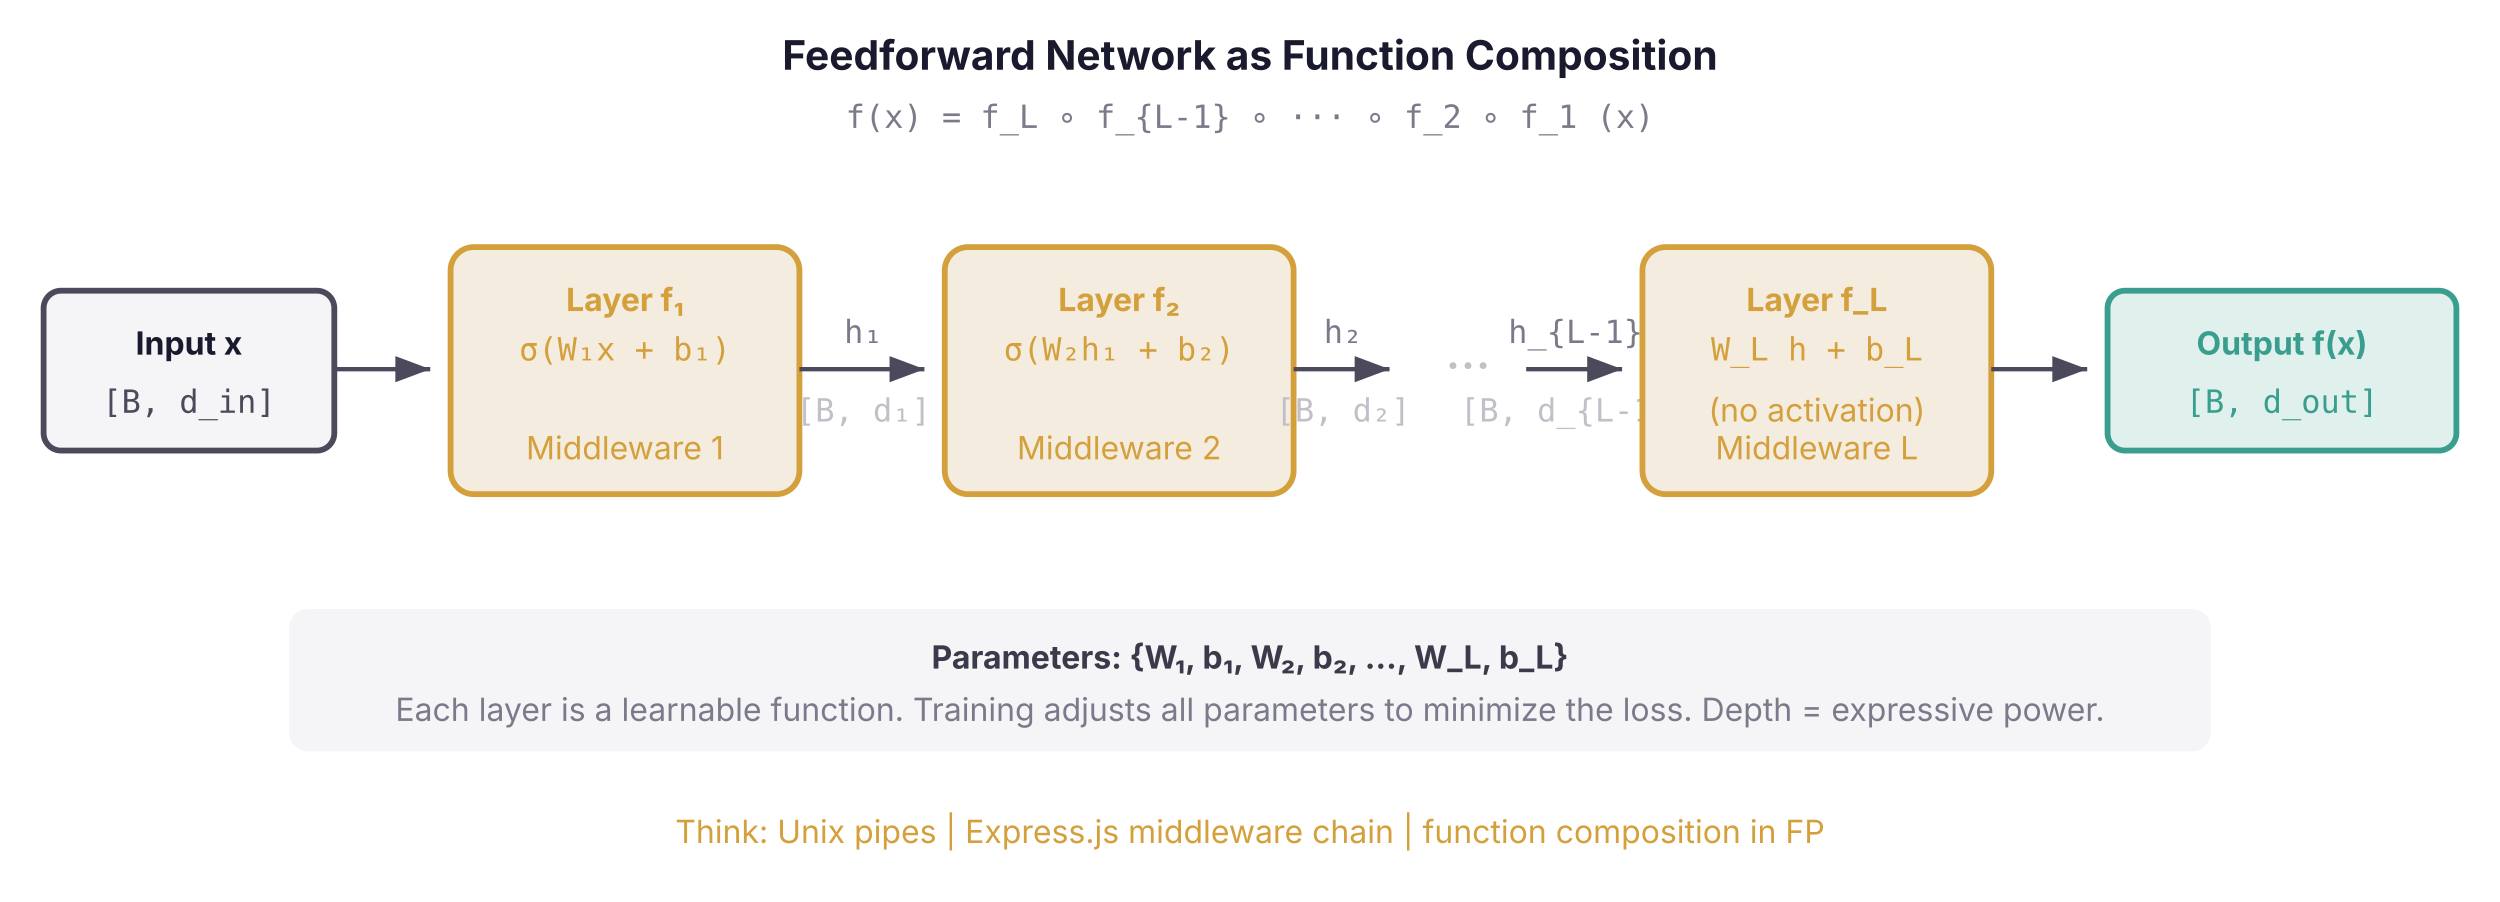
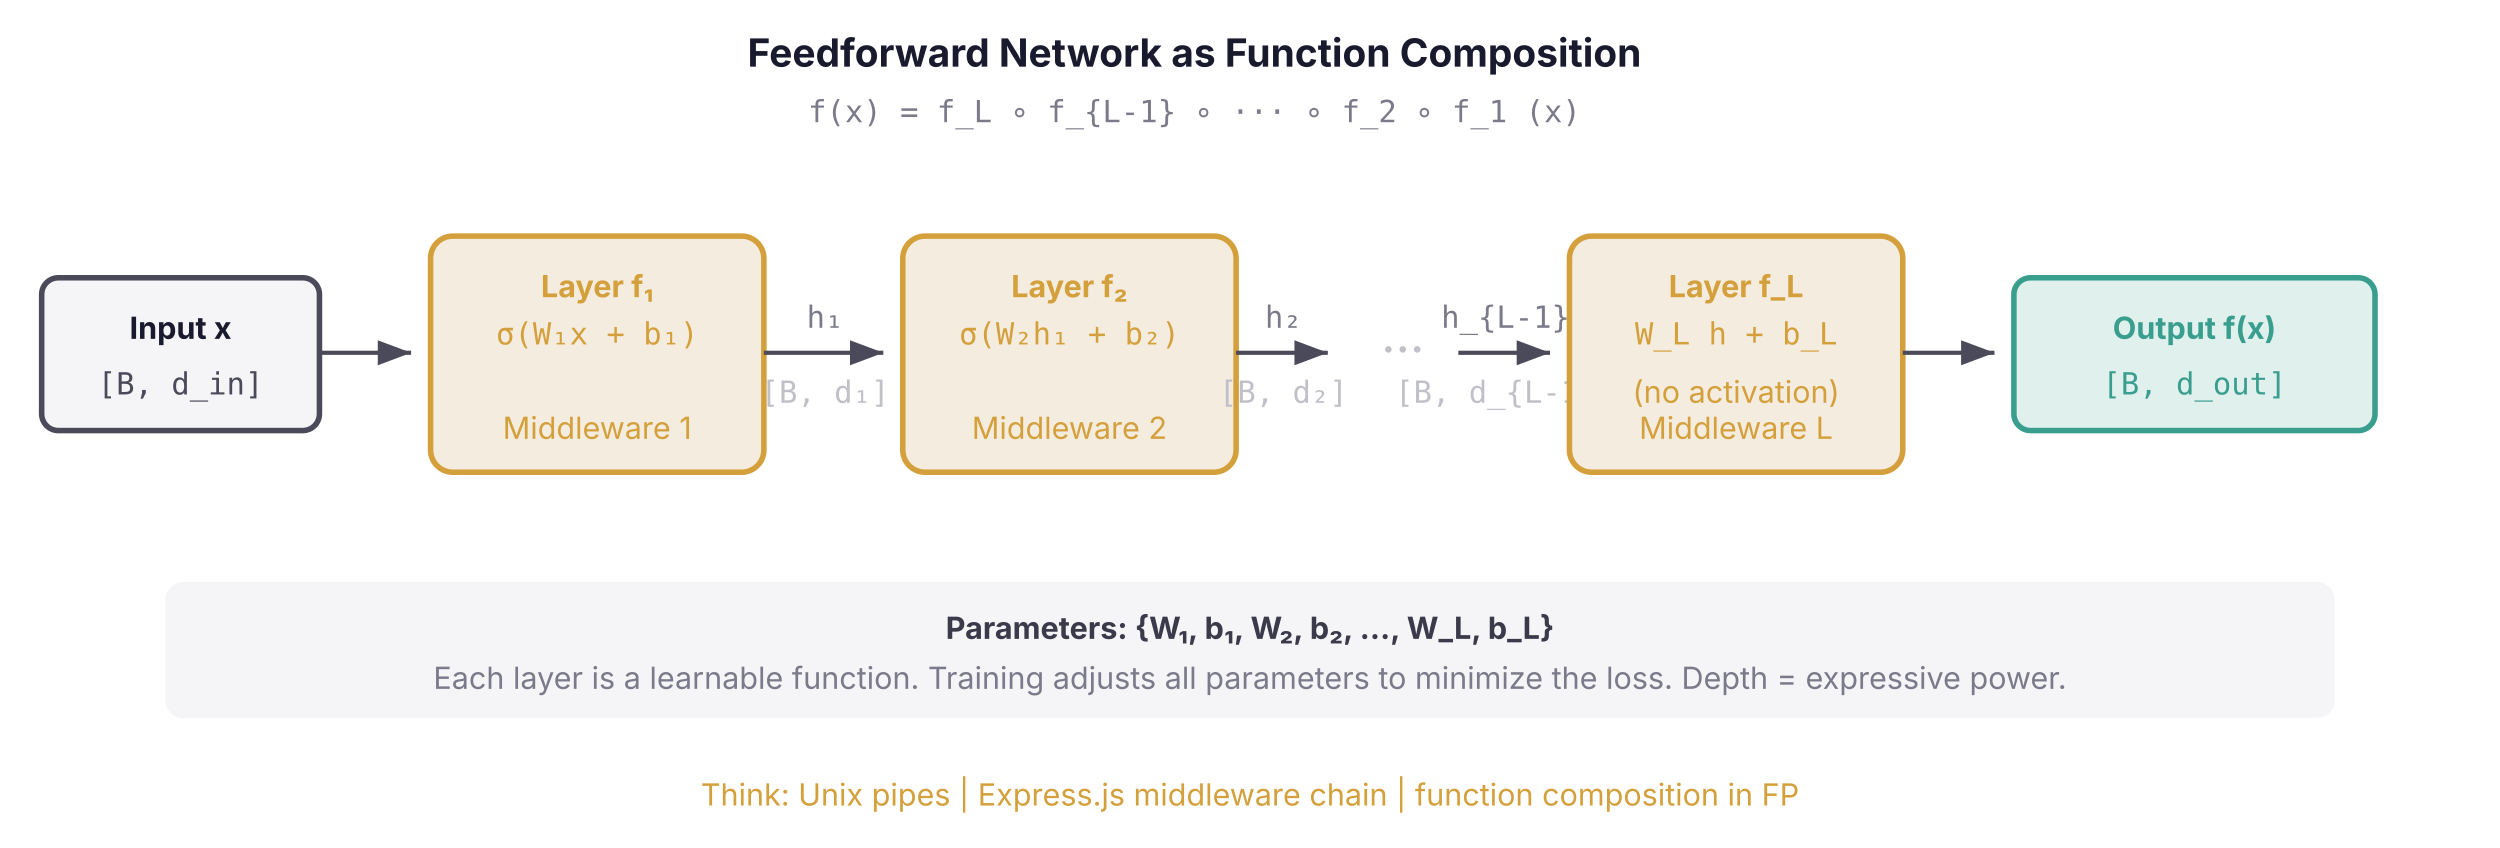
- <svg xmlns="http://www.w3.org/2000/svg" viewBox="0 0 860 310" font-family="Inter, Helvetica, Arial, sans-serif">
+ <svg xmlns="http://www.w3.org/2000/svg" viewBox="0 0 900 305" font-family="Inter, Helvetica, Arial, sans-serif">
  <defs>
    <marker id="a" markerWidth="8" markerHeight="6" refX="8" refY="3" orient="auto">
      <path d="M0,0 L8,3 L0,6 Z" fill="#4a4a5a" />
    </marker>
  </defs>
  <text x="430" y="24" text-anchor="middle" font-size="14" font-weight="bold" fill="#1a1a2e">Feedforward Network as Function Composition</text>
  <text x="430" y="44" text-anchor="middle" font-size="11" fill="#7a7a8a" font-family="'JetBrains Mono', 'Fira Code', monospace">f(x) = f_L ∘ f_{L-1} ∘ ··· ∘ f_2 ∘ f_1 (x)</text>
  <rect x="15" y="100" width="100" height="55" rx="6" fill="#f5f5f8" stroke="#4a4a5a" stroke-width="2" />
  <text x="65" y="122" text-anchor="middle" font-size="11" font-weight="bold" fill="#1a1a2e">Input x</text>
  <text x="65" y="142" text-anchor="middle" font-size="11" fill="#4a4a5a" font-family="'JetBrains Mono', 'Fira Code', monospace">[B, d_in]</text>
  <line x1="115" y1="127" x2="148" y2="127" stroke="#4a4a5a" stroke-width="1.5" marker-end="url(#a)" />
  <rect x="155" y="85" width="120" height="85" rx="8" fill="#f5ece0" stroke="#d4a03c" stroke-width="2" />
  <text x="215" y="107" text-anchor="middle" font-size="11" font-weight="bold" fill="#d4a03c">Layer f₁</text>
  <text x="215" y="124" text-anchor="middle" font-size="11" fill="#d4a03c" font-family="'JetBrains Mono', 'Fira Code', monospace">σ(W₁x + b₁)</text>
  <text x="215" y="158" text-anchor="middle" font-size="11" fill="#d4a03c">Middleware 1</text>
  <line x1="275" y1="127" x2="318" y2="127" stroke="#4a4a5a" stroke-width="1.5" marker-end="url(#a)" />
  <text x="297" y="118" text-anchor="middle" font-size="11" fill="#7a7a8a" font-family="'JetBrains Mono', 'Fira Code', monospace">h₁</text>
  <text x="297" y="145" text-anchor="middle" font-size="11" fill="#c0c0c8" font-family="'JetBrains Mono', 'Fira Code', monospace">[B, d₁]</text>
  <rect x="325" y="85" width="120" height="85" rx="8" fill="#f5ece0" stroke="#d4a03c" stroke-width="2" />
  <text x="385" y="107" text-anchor="middle" font-size="11" font-weight="bold" fill="#d4a03c">Layer f₂</text>
  <text x="385" y="124" text-anchor="middle" font-size="11" fill="#d4a03c" font-family="'JetBrains Mono', 'Fira Code', monospace">σ(W₂h₁ + b₂)</text>
  <text x="385" y="158" text-anchor="middle" font-size="11" fill="#d4a03c">Middleware 2</text>
  <line x1="445" y1="127" x2="478" y2="127" stroke="#4a4a5a" stroke-width="1.5" marker-end="url(#a)" />
  <text x="462" y="118" text-anchor="middle" font-size="11" fill="#7a7a8a" font-family="'JetBrains Mono', 'Fira Code', monospace">h₂</text>
  <text x="462" y="145" text-anchor="middle" font-size="11" fill="#c0c0c8" font-family="'JetBrains Mono', 'Fira Code', monospace">[B, d₂]</text>
  <text x="505" y="132" text-anchor="middle" font-size="18" fill="#c0c0c8">···</text>
  <line x1="525" y1="127" x2="558" y2="127" stroke="#4a4a5a" stroke-width="1.5" marker-end="url(#a)" />
  <text x="542" y="118" text-anchor="middle" font-size="11" fill="#7a7a8a" font-family="'JetBrains Mono', 'Fira Code', monospace">h_{L-1}</text>
  <text x="542" y="145" text-anchor="middle" font-size="11" fill="#c0c0c8" font-family="'JetBrains Mono', 'Fira Code', monospace">[B, d_{L-1}]</text>
  <rect x="565" y="85" width="120" height="85" rx="8" fill="#f5ece0" stroke="#d4a03c" stroke-width="2" />
  <text x="625" y="107" text-anchor="middle" font-size="11" font-weight="bold" fill="#d4a03c">Layer f_L</text>
  <text x="625" y="124" text-anchor="middle" font-size="11" fill="#d4a03c" font-family="'JetBrains Mono', 'Fira Code', monospace">W_L h + b_L</text>
  <text x="625" y="145" text-anchor="middle" font-size="11" fill="#d4a03c">(no activation)</text>
  <text x="625" y="158" text-anchor="middle" font-size="11" fill="#d4a03c">Middleware L</text>
  <line x1="685" y1="127" x2="718" y2="127" stroke="#4a4a5a" stroke-width="1.5" marker-end="url(#a)" />
-   <rect x="725" y="100" width="120" height="55" rx="6" fill="#dff0ed" stroke="#3a9e8f" stroke-width="2" />
-   <text x="785" y="122" text-anchor="middle" font-size="11" font-weight="bold" fill="#3a9e8f">Output f(x)</text>
-   <text x="785" y="142" text-anchor="middle" font-size="11" fill="#3a9e8f" font-family="'JetBrains Mono', 'Fira Code', monospace">[B, d_out]</text>
-   <rect x="100" y="210" width="660" height="48" rx="6" fill="#f5f5f8" stroke="#f5f5f8" stroke-width="1" />
-   <text x="430" y="230" text-anchor="middle" font-size="11" font-weight="bold" fill="#3a3a4a">Parameters: {W₁, b₁, W₂, b₂, ..., W_L, b_L}</text>
-   <text x="430" y="248" text-anchor="middle" font-size="11" fill="#7a7a8a">Each layer is a learnable function. Training adjusts all parameters to minimize the loss. Depth = expressive power.</text>
-   <text x="430" y="290" text-anchor="middle" font-size="11" fill="#d4a03c">Think: Unix pipes  |  Express.js middleware chain  |  function composition in FP</text>
+   <rect x="725" y="100" width="130" height="55" rx="6" fill="#dff0ed" stroke="#3a9e8f" stroke-width="2" />
+   <text x="790" y="122" text-anchor="middle" font-size="11" font-weight="bold" fill="#3a9e8f">Output f(x)</text>
+   <text x="790" y="142" text-anchor="middle" font-size="11" fill="#3a9e8f" font-family="'JetBrains Mono', 'Fira Code', monospace">[B, d_out]</text>
+   <rect x="60" y="210" width="780" height="48" rx="6" fill="#f5f5f8" stroke="#f5f5f8" stroke-width="1" />
+   <text x="450" y="230" text-anchor="middle" font-size="11" font-weight="bold" fill="#3a3a4a">Parameters: {W₁, b₁, W₂, b₂, ..., W_L, b_L}</text>
+   <text x="450" y="248" text-anchor="middle" font-size="11" fill="#7a7a8a">Each layer is a learnable function. Training adjusts all parameters to minimize the loss. Depth = expressive power.</text>
+   <text x="450" y="290" text-anchor="middle" font-size="11" fill="#d4a03c">Think: Unix pipes  |  Express.js middleware chain  |  function composition in FP</text>
</svg>
